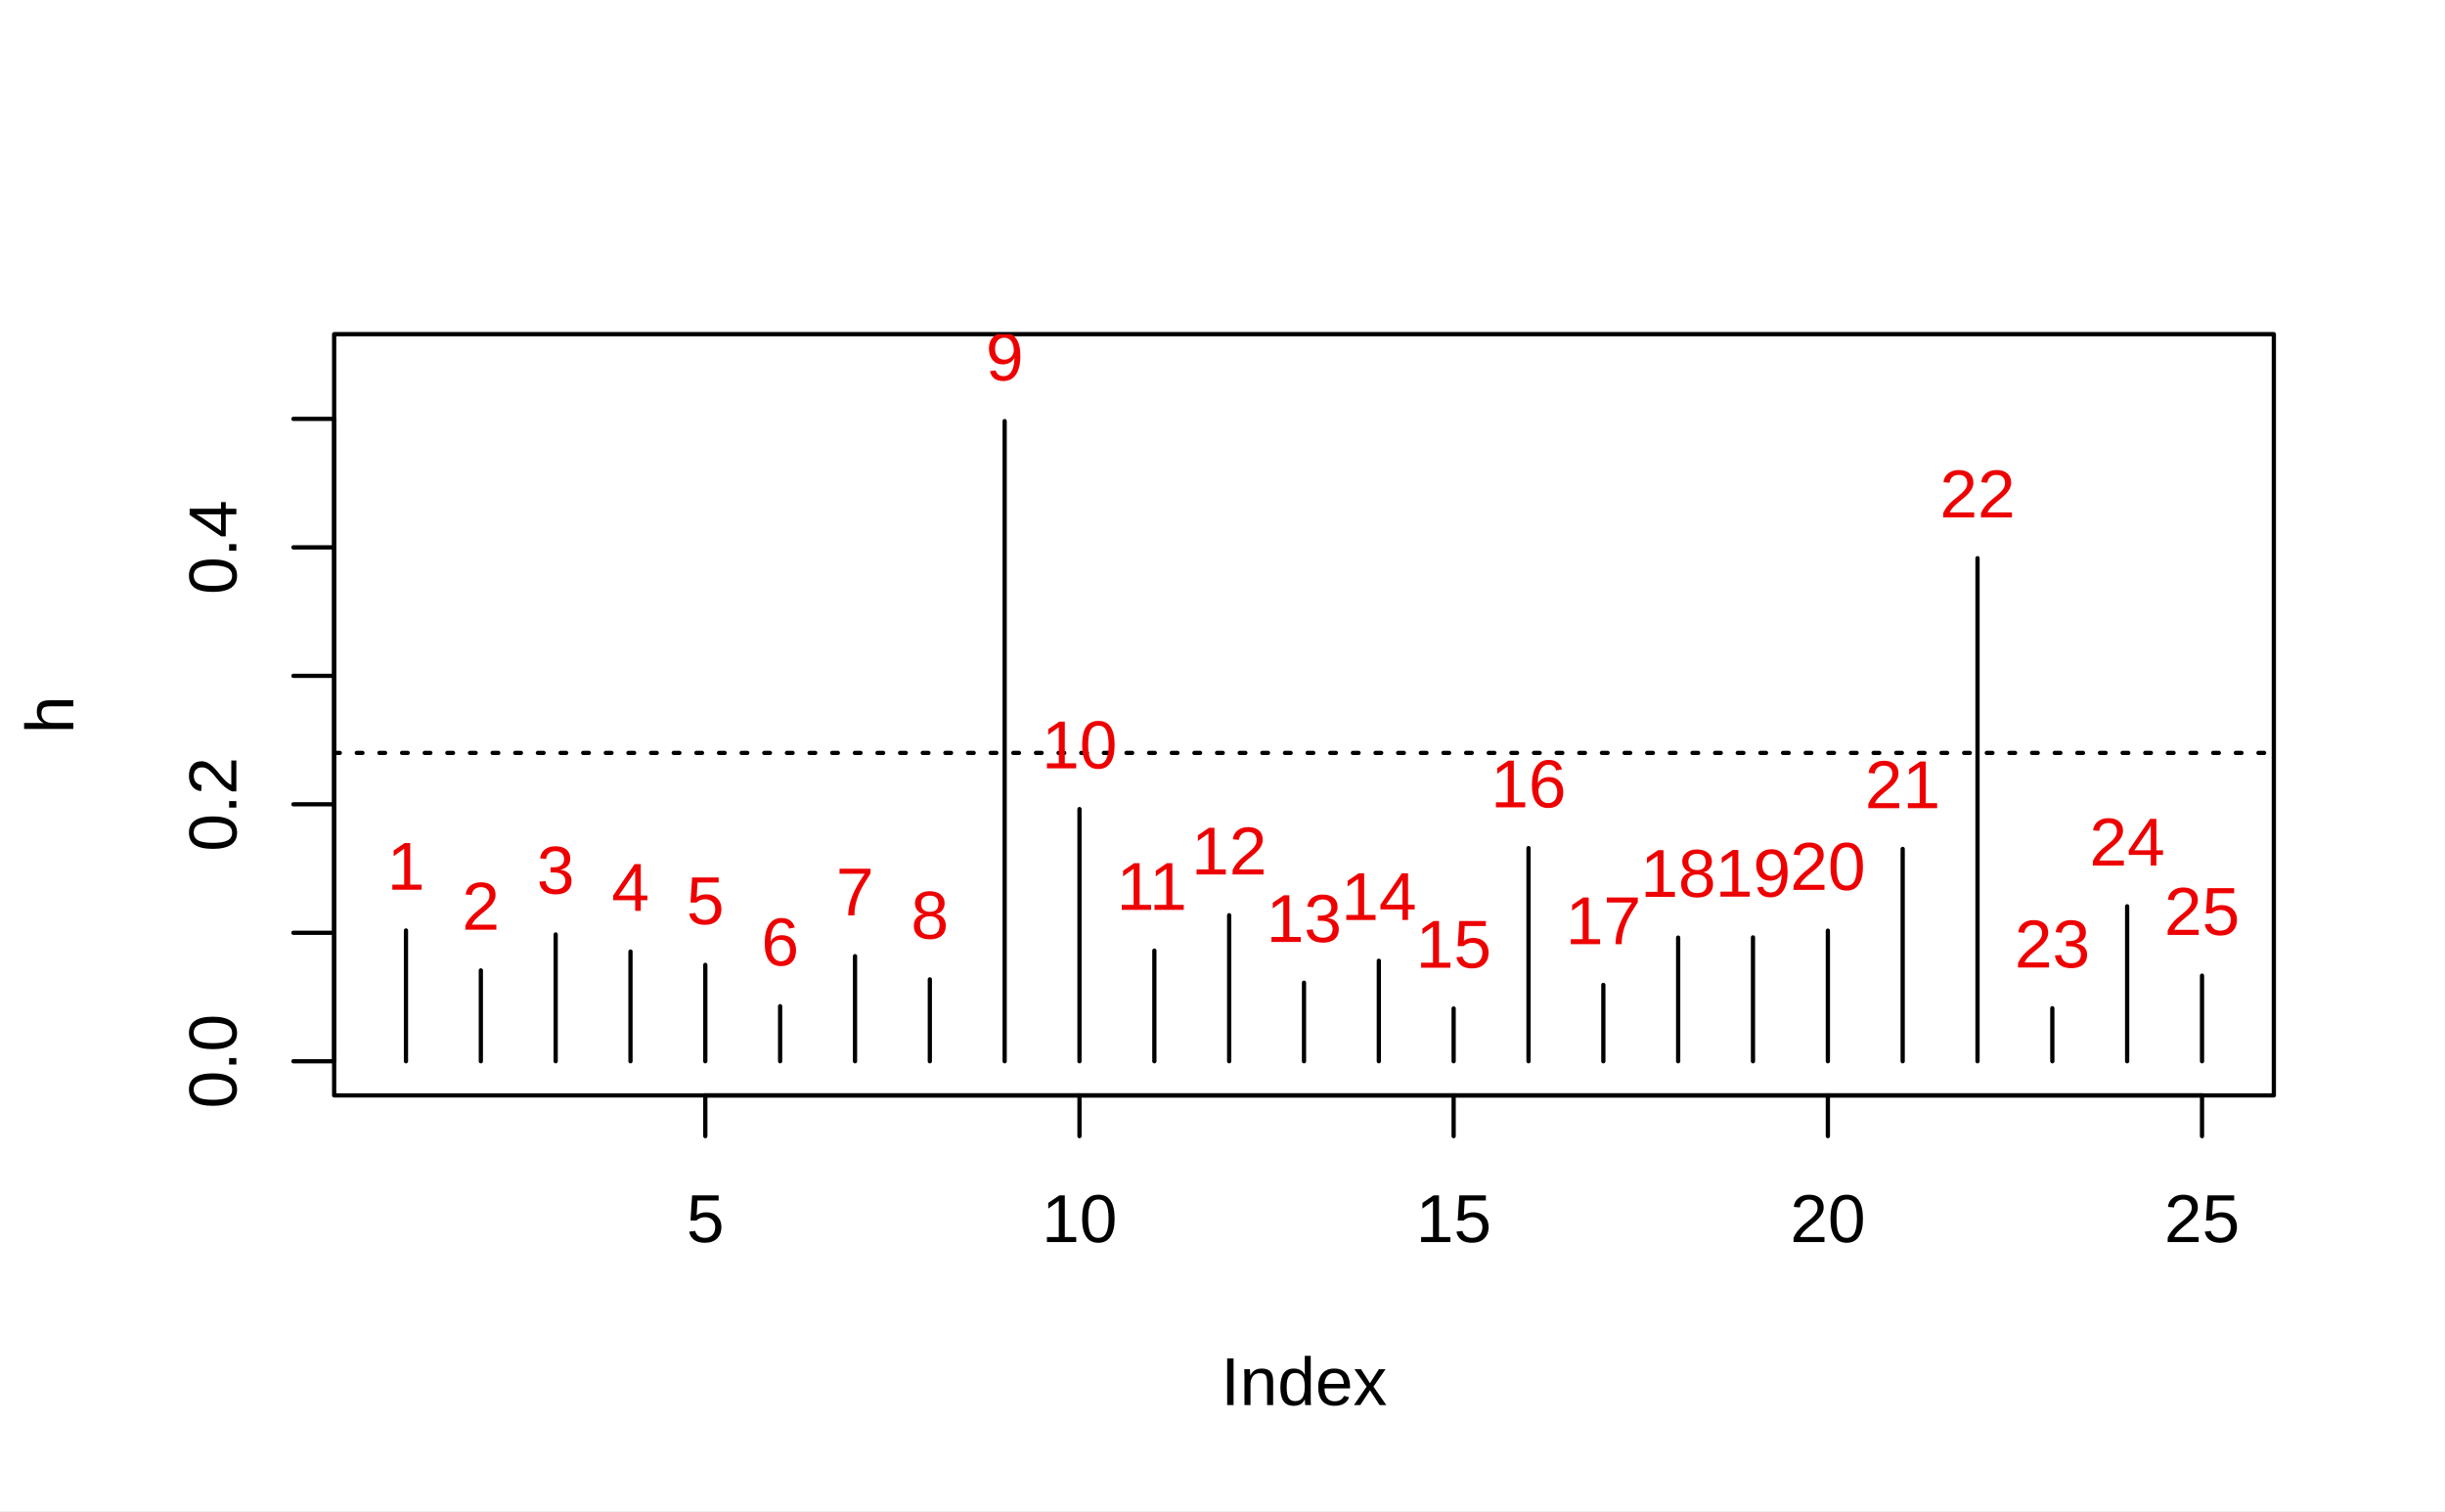
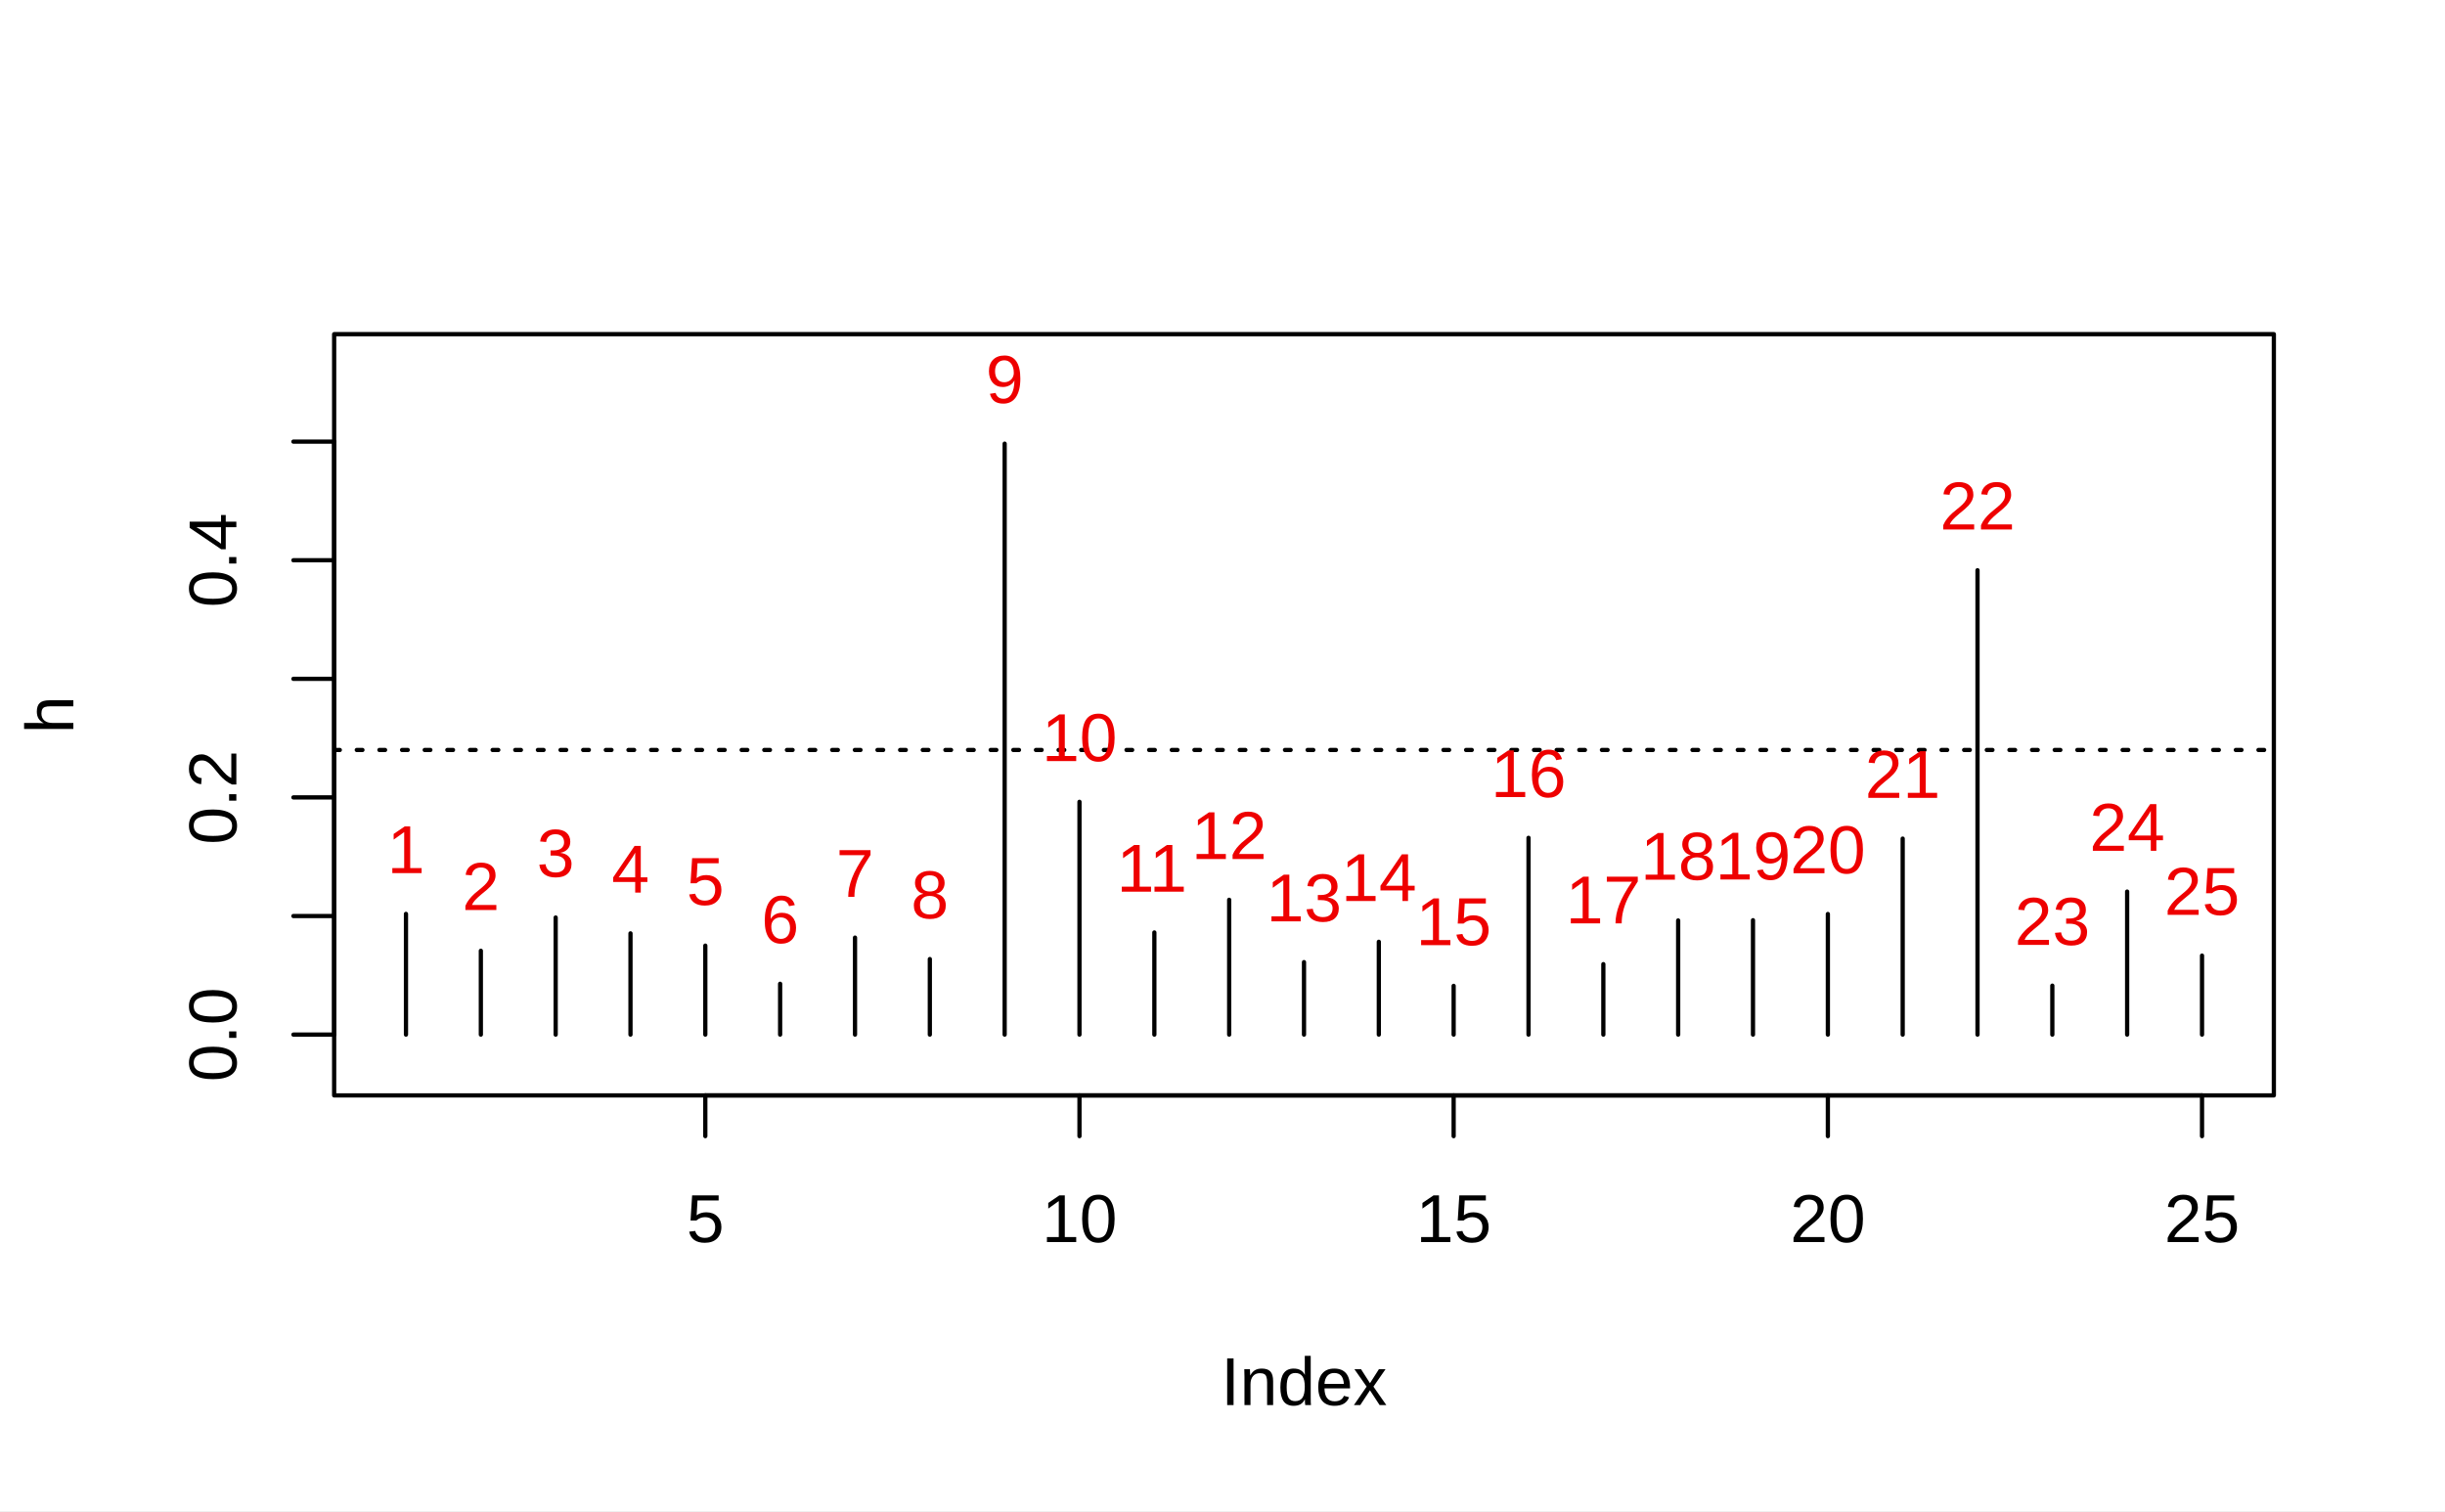
<svg xmlns="http://www.w3.org/2000/svg" viewBox="0 0 432.00 266.98">
  <defs>
    <style type="text/css">
    line, polyline, path, rect, circle {
      fill: none;
      stroke: #000000;
      stroke-linecap: round;
      stroke-linejoin: round;
      stroke-miterlimit: 10.00;
    }
  </style>
  </defs>
  <rect width="100%" height="100%" style="stroke: none; fill: #FFFFFF;" />
  <defs>
    <clipPath id="cpNTkuMDR8NDAxLjc2fDE5My41MzZ8NTkuMDQ=">
      <rect x="59.04" y="59.04" width="342.72" height="134.50" />
    </clipPath>
  </defs>
-   <line x1="71.73" y1="187.51" x2="71.73" y2="164.40" style="stroke-width: 0.75;" clip-path="url(#cpNTkuMDR8NDAxLjc2fDE5My41MzZ8NTkuMDQ=)" />
-   <line x1="84.96" y1="187.51" x2="84.96" y2="171.46" style="stroke-width: 0.75;" clip-path="url(#cpNTkuMDR8NDAxLjc2fDE5My41MzZ8NTkuMDQ=)" />
-   <line x1="98.18" y1="187.51" x2="98.18" y2="165.10" style="stroke-width: 0.75;" clip-path="url(#cpNTkuMDR8NDAxLjc2fDE5My41MzZ8NTkuMDQ=)" />
-   <line x1="111.40" y1="187.51" x2="111.40" y2="168.13" style="stroke-width: 0.75;" clip-path="url(#cpNTkuMDR8NDAxLjc2fDE5My41MzZ8NTkuMDQ=)" />
-   <line x1="124.62" y1="187.51" x2="124.62" y2="170.48" style="stroke-width: 0.75;" clip-path="url(#cpNTkuMDR8NDAxLjc2fDE5My41MzZ8NTkuMDQ=)" />
-   <line x1="137.84" y1="187.51" x2="137.84" y2="177.78" style="stroke-width: 0.75;" clip-path="url(#cpNTkuMDR8NDAxLjc2fDE5My41MzZ8NTkuMDQ=)" />
-   <line x1="151.07" y1="187.51" x2="151.07" y2="168.94" style="stroke-width: 0.75;" clip-path="url(#cpNTkuMDR8NDAxLjc2fDE5My41MzZ8NTkuMDQ=)" />
-   <line x1="164.29" y1="187.51" x2="164.29" y2="173.04" style="stroke-width: 0.75;" clip-path="url(#cpNTkuMDR8NDAxLjc2fDE5My41MzZ8NTkuMDQ=)" />
-   <line x1="177.51" y1="187.51" x2="177.51" y2="74.40" style="stroke-width: 0.75;" clip-path="url(#cpNTkuMDR8NDAxLjc2fDE5My41MzZ8NTkuMDQ=)" />
-   <line x1="190.73" y1="187.51" x2="190.73" y2="142.95" style="stroke-width: 0.75;" clip-path="url(#cpNTkuMDR8NDAxLjc2fDE5My41MzZ8NTkuMDQ=)" />
-   <line x1="203.96" y1="187.51" x2="203.96" y2="167.96" style="stroke-width: 0.75;" clip-path="url(#cpNTkuMDR8NDAxLjc2fDE5My41MzZ8NTkuMDQ=)" />
-   <line x1="217.18" y1="187.51" x2="217.18" y2="161.71" style="stroke-width: 0.75;" clip-path="url(#cpNTkuMDR8NDAxLjc2fDE5My41MzZ8NTkuMDQ=)" />
-   <line x1="230.40" y1="187.51" x2="230.40" y2="173.63" style="stroke-width: 0.75;" clip-path="url(#cpNTkuMDR8NDAxLjc2fDE5My41MzZ8NTkuMDQ=)" />
-   <line x1="243.62" y1="187.51" x2="243.62" y2="169.75" style="stroke-width: 0.75;" clip-path="url(#cpNTkuMDR8NDAxLjc2fDE5My41MzZ8NTkuMDQ=)" />
-   <line x1="256.84" y1="187.51" x2="256.84" y2="178.18" style="stroke-width: 0.75;" clip-path="url(#cpNTkuMDR8NDAxLjc2fDE5My41MzZ8NTkuMDQ=)" />
-   <line x1="270.07" y1="187.51" x2="270.07" y2="149.84" style="stroke-width: 0.75;" clip-path="url(#cpNTkuMDR8NDAxLjc2fDE5My41MzZ8NTkuMDQ=)" />
-   <line x1="283.29" y1="187.51" x2="283.29" y2="174.02" style="stroke-width: 0.75;" clip-path="url(#cpNTkuMDR8NDAxLjc2fDE5My41MzZ8NTkuMDQ=)" />
-   <line x1="296.51" y1="187.51" x2="296.51" y2="165.66" style="stroke-width: 0.75;" clip-path="url(#cpNTkuMDR8NDAxLjc2fDE5My41MzZ8NTkuMDQ=)" />
-   <line x1="309.73" y1="187.51" x2="309.73" y2="165.62" style="stroke-width: 0.75;" clip-path="url(#cpNTkuMDR8NDAxLjc2fDE5My41MzZ8NTkuMDQ=)" />
-   <line x1="322.96" y1="187.51" x2="322.96" y2="164.43" style="stroke-width: 0.75;" clip-path="url(#cpNTkuMDR8NDAxLjc2fDE5My41MzZ8NTkuMDQ=)" />
-   <line x1="336.18" y1="187.51" x2="336.18" y2="149.99" style="stroke-width: 0.75;" clip-path="url(#cpNTkuMDR8NDAxLjc2fDE5My41MzZ8NTkuMDQ=)" />
-   <line x1="349.40" y1="187.51" x2="349.40" y2="98.62" style="stroke-width: 0.75;" clip-path="url(#cpNTkuMDR8NDAxLjc2fDE5My41MzZ8NTkuMDQ=)" />
-   <line x1="362.62" y1="187.51" x2="362.62" y2="178.14" style="stroke-width: 0.75;" clip-path="url(#cpNTkuMDR8NDAxLjc2fDE5My41MzZ8NTkuMDQ=)" />
-   <line x1="375.84" y1="187.51" x2="375.84" y2="160.13" style="stroke-width: 0.75;" clip-path="url(#cpNTkuMDR8NDAxLjc2fDE5My41MzZ8NTkuMDQ=)" />
-   <line x1="389.07" y1="187.51" x2="389.07" y2="172.38" style="stroke-width: 0.75;" clip-path="url(#cpNTkuMDR8NDAxLjc2fDE5My41MzZ8NTkuMDQ=)" />
+   <line x1="71.73" y1="182.80" x2="71.73" y2="161.47" style="stroke-width: 0.75;" clip-path="url(#cpNTkuMDR8NDAxLjc2fDE5My41MzZ8NTkuMDQ=)" />
+   <line x1="84.96" y1="182.80" x2="84.96" y2="167.99" style="stroke-width: 0.75;" clip-path="url(#cpNTkuMDR8NDAxLjc2fDE5My41MzZ8NTkuMDQ=)" />
+   <line x1="98.18" y1="182.80" x2="98.18" y2="162.11" style="stroke-width: 0.75;" clip-path="url(#cpNTkuMDR8NDAxLjc2fDE5My41MzZ8NTkuMDQ=)" />
+   <line x1="111.40" y1="182.80" x2="111.40" y2="164.91" style="stroke-width: 0.75;" clip-path="url(#cpNTkuMDR8NDAxLjc2fDE5My41MzZ8NTkuMDQ=)" />
+   <line x1="124.62" y1="182.80" x2="124.62" y2="167.08" style="stroke-width: 0.75;" clip-path="url(#cpNTkuMDR8NDAxLjc2fDE5My41MzZ8NTkuMDQ=)" />
+   <line x1="137.84" y1="182.80" x2="137.84" y2="173.82" style="stroke-width: 0.75;" clip-path="url(#cpNTkuMDR8NDAxLjc2fDE5My41MzZ8NTkuMDQ=)" />
+   <line x1="151.07" y1="182.80" x2="151.07" y2="165.66" style="stroke-width: 0.75;" clip-path="url(#cpNTkuMDR8NDAxLjc2fDE5My41MzZ8NTkuMDQ=)" />
+   <line x1="164.29" y1="182.80" x2="164.29" y2="169.45" style="stroke-width: 0.75;" clip-path="url(#cpNTkuMDR8NDAxLjc2fDE5My41MzZ8NTkuMDQ=)" />
+   <line x1="177.51" y1="182.80" x2="177.51" y2="78.39" style="stroke-width: 0.75;" clip-path="url(#cpNTkuMDR8NDAxLjc2fDE5My41MzZ8NTkuMDQ=)" />
+   <line x1="190.73" y1="182.80" x2="190.73" y2="141.67" style="stroke-width: 0.75;" clip-path="url(#cpNTkuMDR8NDAxLjc2fDE5My41MzZ8NTkuMDQ=)" />
+   <line x1="203.96" y1="182.80" x2="203.96" y2="164.75" style="stroke-width: 0.75;" clip-path="url(#cpNTkuMDR8NDAxLjc2fDE5My41MzZ8NTkuMDQ=)" />
+   <line x1="217.18" y1="182.80" x2="217.18" y2="158.98" style="stroke-width: 0.75;" clip-path="url(#cpNTkuMDR8NDAxLjc2fDE5My41MzZ8NTkuMDQ=)" />
+   <line x1="230.40" y1="182.80" x2="230.40" y2="169.99" style="stroke-width: 0.75;" clip-path="url(#cpNTkuMDR8NDAxLjc2fDE5My41MzZ8NTkuMDQ=)" />
+   <line x1="243.62" y1="182.80" x2="243.62" y2="166.40" style="stroke-width: 0.75;" clip-path="url(#cpNTkuMDR8NDAxLjc2fDE5My41MzZ8NTkuMDQ=)" />
+   <line x1="256.84" y1="182.80" x2="256.84" y2="174.19" style="stroke-width: 0.75;" clip-path="url(#cpNTkuMDR8NDAxLjc2fDE5My41MzZ8NTkuMDQ=)" />
+   <line x1="270.07" y1="182.80" x2="270.07" y2="148.03" style="stroke-width: 0.75;" clip-path="url(#cpNTkuMDR8NDAxLjc2fDE5My41MzZ8NTkuMDQ=)" />
+   <line x1="283.29" y1="182.80" x2="283.29" y2="170.35" style="stroke-width: 0.75;" clip-path="url(#cpNTkuMDR8NDAxLjc2fDE5My41MzZ8NTkuMDQ=)" />
+   <line x1="296.51" y1="182.80" x2="296.51" y2="162.63" style="stroke-width: 0.75;" clip-path="url(#cpNTkuMDR8NDAxLjc2fDE5My41MzZ8NTkuMDQ=)" />
+   <line x1="309.73" y1="182.80" x2="309.73" y2="162.59" style="stroke-width: 0.75;" clip-path="url(#cpNTkuMDR8NDAxLjc2fDE5My41MzZ8NTkuMDQ=)" />
+   <line x1="322.96" y1="182.80" x2="322.96" y2="161.49" style="stroke-width: 0.75;" clip-path="url(#cpNTkuMDR8NDAxLjc2fDE5My41MzZ8NTkuMDQ=)" />
+   <line x1="336.18" y1="182.80" x2="336.18" y2="148.17" style="stroke-width: 0.75;" clip-path="url(#cpNTkuMDR8NDAxLjc2fDE5My41MzZ8NTkuMDQ=)" />
+   <line x1="349.40" y1="182.80" x2="349.40" y2="100.75" style="stroke-width: 0.75;" clip-path="url(#cpNTkuMDR8NDAxLjc2fDE5My41MzZ8NTkuMDQ=)" />
+   <line x1="362.62" y1="182.80" x2="362.62" y2="174.15" style="stroke-width: 0.75;" clip-path="url(#cpNTkuMDR8NDAxLjc2fDE5My41MzZ8NTkuMDQ=)" />
+   <line x1="375.84" y1="182.80" x2="375.84" y2="157.53" style="stroke-width: 0.75;" clip-path="url(#cpNTkuMDR8NDAxLjc2fDE5My41MzZ8NTkuMDQ=)" />
+   <line x1="389.07" y1="182.80" x2="389.07" y2="168.84" style="stroke-width: 0.75;" clip-path="url(#cpNTkuMDR8NDAxLjc2fDE5My41MzZ8NTkuMDQ=)" />
  <defs>
    <clipPath id="cpMHw0MzJ8MjY2Ljk3Nnww">
      <rect x="0.00" y="0.00" width="432.00" height="266.98" />
    </clipPath>
  </defs>
  <line x1="124.62" y1="193.54" x2="389.07" y2="193.54" style="stroke-width: 0.75;" clip-path="url(#cpMHw0MzJ8MjY2Ljk3Nnww)" />
  <line x1="124.62" y1="193.54" x2="124.62" y2="200.74" style="stroke-width: 0.75;" clip-path="url(#cpMHw0MzJ8MjY2Ljk3Nnww)" />
  <line x1="190.73" y1="193.54" x2="190.73" y2="200.74" style="stroke-width: 0.75;" clip-path="url(#cpMHw0MzJ8MjY2Ljk3Nnww)" />
  <line x1="256.84" y1="193.54" x2="256.84" y2="200.74" style="stroke-width: 0.75;" clip-path="url(#cpMHw0MzJ8MjY2Ljk3Nnww)" />
  <line x1="322.96" y1="193.54" x2="322.96" y2="200.74" style="stroke-width: 0.75;" clip-path="url(#cpMHw0MzJ8MjY2Ljk3Nnww)" />
  <line x1="389.07" y1="193.54" x2="389.07" y2="200.74" style="stroke-width: 0.75;" clip-path="url(#cpMHw0MzJ8MjY2Ljk3Nnww)" />
  <g clip-path="url(#cpMHw0MzJ8MjY2Ljk3Nnww)">
    <text x="121.29" y="219.46" style="font-size: 12.00px; font-family: Arial;" textLength="6.67px" lengthAdjust="spacingAndGlyphs">5</text>
  </g>
  <g clip-path="url(#cpMHw0MzJ8MjY2Ljk3Nnww)">
    <text x="184.06" y="219.46" style="font-size: 12.00px; font-family: Arial;" textLength="13.35px" lengthAdjust="spacingAndGlyphs">10</text>
  </g>
  <g clip-path="url(#cpMHw0MzJ8MjY2Ljk3Nnww)">
    <text x="250.17" y="219.46" style="font-size: 12.00px; font-family: Arial;" textLength="13.35px" lengthAdjust="spacingAndGlyphs">15</text>
  </g>
  <g clip-path="url(#cpMHw0MzJ8MjY2Ljk3Nnww)">
    <text x="316.28" y="219.46" style="font-size: 12.00px; font-family: Arial;" textLength="13.35px" lengthAdjust="spacingAndGlyphs">20</text>
  </g>
  <g clip-path="url(#cpMHw0MzJ8MjY2Ljk3Nnww)">
    <text x="382.39" y="219.46" style="font-size: 12.00px; font-family: Arial;" textLength="13.35px" lengthAdjust="spacingAndGlyphs">25</text>
  </g>
-   <line x1="59.04" y1="187.51" x2="59.04" y2="74.01" style="stroke-width: 0.75;" clip-path="url(#cpMHw0MzJ8MjY2Ljk3Nnww)" />
-   <line x1="59.04" y1="187.51" x2="51.84" y2="187.51" style="stroke-width: 0.75;" clip-path="url(#cpMHw0MzJ8MjY2Ljk3Nnww)" />
-   <line x1="59.04" y1="164.81" x2="51.84" y2="164.81" style="stroke-width: 0.75;" clip-path="url(#cpMHw0MzJ8MjY2Ljk3Nnww)" />
-   <line x1="59.04" y1="142.11" x2="51.84" y2="142.11" style="stroke-width: 0.75;" clip-path="url(#cpMHw0MzJ8MjY2Ljk3Nnww)" />
-   <line x1="59.04" y1="119.41" x2="51.84" y2="119.41" style="stroke-width: 0.75;" clip-path="url(#cpMHw0MzJ8MjY2Ljk3Nnww)" />
-   <line x1="59.04" y1="96.71" x2="51.84" y2="96.71" style="stroke-width: 0.75;" clip-path="url(#cpMHw0MzJ8MjY2Ljk3Nnww)" />
-   <line x1="59.04" y1="74.01" x2="51.84" y2="74.01" style="stroke-width: 0.75;" clip-path="url(#cpMHw0MzJ8MjY2Ljk3Nnww)" />
+   <line x1="59.04" y1="182.80" x2="59.04" y2="78.03" style="stroke-width: 0.75;" clip-path="url(#cpMHw0MzJ8MjY2Ljk3Nnww)" />
+   <line x1="59.04" y1="182.80" x2="51.84" y2="182.80" style="stroke-width: 0.75;" clip-path="url(#cpMHw0MzJ8MjY2Ljk3Nnww)" />
+   <line x1="59.04" y1="161.85" x2="51.84" y2="161.85" style="stroke-width: 0.75;" clip-path="url(#cpMHw0MzJ8MjY2Ljk3Nnww)" />
+   <line x1="59.04" y1="140.89" x2="51.84" y2="140.89" style="stroke-width: 0.75;" clip-path="url(#cpMHw0MzJ8MjY2Ljk3Nnww)" />
+   <line x1="59.04" y1="119.94" x2="51.84" y2="119.94" style="stroke-width: 0.75;" clip-path="url(#cpMHw0MzJ8MjY2Ljk3Nnww)" />
+   <line x1="59.04" y1="98.99" x2="51.84" y2="98.99" style="stroke-width: 0.75;" clip-path="url(#cpMHw0MzJ8MjY2Ljk3Nnww)" />
+   <line x1="59.04" y1="78.03" x2="51.84" y2="78.03" style="stroke-width: 0.75;" clip-path="url(#cpMHw0MzJ8MjY2Ljk3Nnww)" />
  <g clip-path="url(#cpMHw0MzJ8MjY2Ljk3Nnww)">
-     <text transform="translate(41.76,195.85) rotate(-90)" style="font-size: 12.00px; font-family: Arial;" textLength="16.68px" lengthAdjust="spacingAndGlyphs">0.0</text>
+     <text transform="translate(41.76,191.14) rotate(-90)" style="font-size: 12.00px; font-family: Arial;" textLength="16.68px" lengthAdjust="spacingAndGlyphs">0.0</text>
  </g>
  <g clip-path="url(#cpMHw0MzJ8MjY2Ljk3Nnww)">
-     <text transform="translate(41.76,150.45) rotate(-90)" style="font-size: 12.00px; font-family: Arial;" textLength="16.68px" lengthAdjust="spacingAndGlyphs">0.2</text>
+     <text transform="translate(41.76,149.23) rotate(-90)" style="font-size: 12.00px; font-family: Arial;" textLength="16.68px" lengthAdjust="spacingAndGlyphs">0.2</text>
  </g>
  <g clip-path="url(#cpMHw0MzJ8MjY2Ljk3Nnww)">
-     <text transform="translate(41.76,105.05) rotate(-90)" style="font-size: 12.00px; font-family: Arial;" textLength="16.68px" lengthAdjust="spacingAndGlyphs">0.4</text>
+     <text transform="translate(41.76,107.33) rotate(-90)" style="font-size: 12.00px; font-family: Arial;" textLength="16.68px" lengthAdjust="spacingAndGlyphs">0.4</text>
  </g>
  <polyline points="59.04,193.54 401.76,193.54 401.76,59.04 59.04,59.04 59.04,193.54 " style="stroke-width: 0.75;" clip-path="url(#cpMHw0MzJ8MjY2Ljk3Nnww)" />
  <g clip-path="url(#cpMHw0MzJ8MjY2Ljk3Nnww)">
    <text x="215.72" y="248.26" style="font-size: 12.00px; font-family: Arial;" textLength="29.36px" lengthAdjust="spacingAndGlyphs">Index</text>
  </g>
  <g clip-path="url(#cpMHw0MzJ8MjY2Ljk3Nnww)">
    <text transform="translate(12.96,129.62) rotate(-90)" style="font-size: 12.00px; font-family: Arial;" textLength="6.67px" lengthAdjust="spacingAndGlyphs">h</text>
  </g>
  <defs>
    <clipPath id="cpNTkuMDR8NDAxLjc2fDE5My41MzZ8NTkuMDQ=">
      <rect x="59.04" y="59.04" width="342.72" height="134.50" />
    </clipPath>
  </defs>
-   <line x1="59.04" y1="133.03" x2="401.76" y2="133.03" style="stroke-width: 0.75; stroke-dasharray: 1.00,3.00;" clip-path="url(#cpNTkuMDR8NDAxLjc2fDE5My41MzZ8NTkuMDQ=)" />
+   <line x1="59.04" y1="132.51" x2="401.76" y2="132.51" style="stroke-width: 0.75; stroke-dasharray: 1.00,3.00;" clip-path="url(#cpNTkuMDR8NDAxLjc2fDE5My41MzZ8NTkuMDQ=)" />
  <g clip-path="url(#cpNTkuMDR8NDAxLjc2fDE5My41MzZ8NTkuMDQ=)">
-     <text x="68.40" y="157.20" style="font-size: 12.00px; fill: #EE0000; font-family: Arial;" textLength="6.67px" lengthAdjust="spacingAndGlyphs">1</text>
+     <text x="68.40" y="154.27" style="font-size: 12.00px; fill: #EE0000; font-family: Arial;" textLength="6.67px" lengthAdjust="spacingAndGlyphs">1</text>
  </g>
  <g clip-path="url(#cpNTkuMDR8NDAxLjc2fDE5My41MzZ8NTkuMDQ=)">
-     <text x="81.62" y="164.26" style="font-size: 12.00px; fill: #EE0000; font-family: Arial;" textLength="6.67px" lengthAdjust="spacingAndGlyphs">2</text>
+     <text x="81.62" y="160.79" style="font-size: 12.00px; fill: #EE0000; font-family: Arial;" textLength="6.67px" lengthAdjust="spacingAndGlyphs">2</text>
  </g>
  <g clip-path="url(#cpNTkuMDR8NDAxLjc2fDE5My41MzZ8NTkuMDQ=)">
-     <text x="94.84" y="157.90" style="font-size: 12.00px; fill: #EE0000; font-family: Arial;" textLength="6.67px" lengthAdjust="spacingAndGlyphs">3</text>
+     <text x="94.84" y="154.91" style="font-size: 12.00px; fill: #EE0000; font-family: Arial;" textLength="6.67px" lengthAdjust="spacingAndGlyphs">3</text>
  </g>
  <g clip-path="url(#cpNTkuMDR8NDAxLjc2fDE5My41MzZ8NTkuMDQ=)">
-     <text x="108.06" y="160.93" style="font-size: 12.00px; fill: #EE0000; font-family: Arial;" textLength="6.67px" lengthAdjust="spacingAndGlyphs">4</text>
+     <text x="108.06" y="157.71" style="font-size: 12.00px; fill: #EE0000; font-family: Arial;" textLength="6.67px" lengthAdjust="spacingAndGlyphs">4</text>
  </g>
  <g clip-path="url(#cpNTkuMDR8NDAxLjc2fDE5My41MzZ8NTkuMDQ=)">
-     <text x="121.29" y="163.28" style="font-size: 12.00px; fill: #EE0000; font-family: Arial;" textLength="6.67px" lengthAdjust="spacingAndGlyphs">5</text>
+     <text x="121.29" y="159.88" style="font-size: 12.00px; fill: #EE0000; font-family: Arial;" textLength="6.67px" lengthAdjust="spacingAndGlyphs">5</text>
  </g>
  <g clip-path="url(#cpNTkuMDR8NDAxLjc2fDE5My41MzZ8NTkuMDQ=)">
-     <text x="134.51" y="170.58" style="font-size: 12.00px; fill: #EE0000; font-family: Arial;" textLength="6.67px" lengthAdjust="spacingAndGlyphs">6</text>
+     <text x="134.51" y="166.62" style="font-size: 12.00px; fill: #EE0000; font-family: Arial;" textLength="6.67px" lengthAdjust="spacingAndGlyphs">6</text>
  </g>
  <g clip-path="url(#cpNTkuMDR8NDAxLjc2fDE5My41MzZ8NTkuMDQ=)">
-     <text x="147.73" y="161.74" style="font-size: 12.00px; fill: #EE0000; font-family: Arial;" textLength="6.67px" lengthAdjust="spacingAndGlyphs">7</text>
+     <text x="147.73" y="158.46" style="font-size: 12.00px; fill: #EE0000; font-family: Arial;" textLength="6.67px" lengthAdjust="spacingAndGlyphs">7</text>
  </g>
  <g clip-path="url(#cpNTkuMDR8NDAxLjc2fDE5My41MzZ8NTkuMDQ=)">
-     <text x="160.95" y="165.84" style="font-size: 12.00px; fill: #EE0000; font-family: Arial;" textLength="6.67px" lengthAdjust="spacingAndGlyphs">8</text>
+     <text x="160.95" y="162.25" style="font-size: 12.00px; fill: #EE0000; font-family: Arial;" textLength="6.67px" lengthAdjust="spacingAndGlyphs">8</text>
  </g>
  <g clip-path="url(#cpNTkuMDR8NDAxLjc2fDE5My41MzZ8NTkuMDQ=)">
-     <text x="174.17" y="67.20" style="font-size: 12.00px; fill: #EE0000; font-family: Arial;" textLength="6.67px" lengthAdjust="spacingAndGlyphs">9</text>
+     <text x="174.17" y="71.19" style="font-size: 12.00px; fill: #EE0000; font-family: Arial;" textLength="6.67px" lengthAdjust="spacingAndGlyphs">9</text>
  </g>
  <g clip-path="url(#cpNTkuMDR8NDAxLjc2fDE5My41MzZ8NTkuMDQ=)">
-     <text x="184.06" y="135.75" style="font-size: 12.00px; fill: #EE0000; font-family: Arial;" textLength="13.35px" lengthAdjust="spacingAndGlyphs">10</text>
+     <text x="184.06" y="134.47" style="font-size: 12.00px; fill: #EE0000; font-family: Arial;" textLength="13.35px" lengthAdjust="spacingAndGlyphs">10</text>
  </g>
  <g clip-path="url(#cpNTkuMDR8NDAxLjc2fDE5My41MzZ8NTkuMDQ=)">
-     <text x="197.28" y="160.76" style="font-size: 12.00px; fill: #EE0000; font-family: Arial;" textLength="13.35px" lengthAdjust="spacingAndGlyphs">11</text>
+     <text x="197.28" y="157.55" style="font-size: 12.00px; fill: #EE0000; font-family: Arial;" textLength="13.35px" lengthAdjust="spacingAndGlyphs">11</text>
  </g>
  <g clip-path="url(#cpNTkuMDR8NDAxLjc2fDE5My41MzZ8NTkuMDQ=)">
-     <text x="210.50" y="154.51" style="font-size: 12.00px; fill: #EE0000; font-family: Arial;" textLength="13.35px" lengthAdjust="spacingAndGlyphs">12</text>
+     <text x="210.50" y="151.78" style="font-size: 12.00px; fill: #EE0000; font-family: Arial;" textLength="13.35px" lengthAdjust="spacingAndGlyphs">12</text>
  </g>
  <g clip-path="url(#cpNTkuMDR8NDAxLjc2fDE5My41MzZ8NTkuMDQ=)">
-     <text x="223.73" y="166.43" style="font-size: 12.00px; fill: #EE0000; font-family: Arial;" textLength="13.35px" lengthAdjust="spacingAndGlyphs">13</text>
+     <text x="223.73" y="162.79" style="font-size: 12.00px; fill: #EE0000; font-family: Arial;" textLength="13.35px" lengthAdjust="spacingAndGlyphs">13</text>
  </g>
  <g clip-path="url(#cpNTkuMDR8NDAxLjc2fDE5My41MzZ8NTkuMDQ=)">
-     <text x="236.95" y="162.55" style="font-size: 12.00px; fill: #EE0000; font-family: Arial;" textLength="13.35px" lengthAdjust="spacingAndGlyphs">14</text>
+     <text x="236.95" y="159.20" style="font-size: 12.00px; fill: #EE0000; font-family: Arial;" textLength="13.35px" lengthAdjust="spacingAndGlyphs">14</text>
  </g>
  <g clip-path="url(#cpNTkuMDR8NDAxLjc2fDE5My41MzZ8NTkuMDQ=)">
-     <text x="250.17" y="170.98" style="font-size: 12.00px; fill: #EE0000; font-family: Arial;" textLength="13.35px" lengthAdjust="spacingAndGlyphs">15</text>
+     <text x="250.17" y="166.99" style="font-size: 12.00px; fill: #EE0000; font-family: Arial;" textLength="13.35px" lengthAdjust="spacingAndGlyphs">15</text>
  </g>
  <g clip-path="url(#cpNTkuMDR8NDAxLjc2fDE5My41MzZ8NTkuMDQ=)">
-     <text x="263.39" y="142.64" style="font-size: 12.00px; fill: #EE0000; font-family: Arial;" textLength="13.35px" lengthAdjust="spacingAndGlyphs">16</text>
+     <text x="263.39" y="140.83" style="font-size: 12.00px; fill: #EE0000; font-family: Arial;" textLength="13.35px" lengthAdjust="spacingAndGlyphs">16</text>
  </g>
  <g clip-path="url(#cpNTkuMDR8NDAxLjc2fDE5My41MzZ8NTkuMDQ=)">
-     <text x="276.62" y="166.82" style="font-size: 12.00px; fill: #EE0000; font-family: Arial;" textLength="13.35px" lengthAdjust="spacingAndGlyphs">17</text>
+     <text x="276.62" y="163.15" style="font-size: 12.00px; fill: #EE0000; font-family: Arial;" textLength="13.35px" lengthAdjust="spacingAndGlyphs">17</text>
  </g>
  <g clip-path="url(#cpNTkuMDR8NDAxLjc2fDE5My41MzZ8NTkuMDQ=)">
-     <text x="289.84" y="158.46" style="font-size: 12.00px; fill: #EE0000; font-family: Arial;" textLength="13.35px" lengthAdjust="spacingAndGlyphs">18</text>
+     <text x="289.84" y="155.43" style="font-size: 12.00px; fill: #EE0000; font-family: Arial;" textLength="13.35px" lengthAdjust="spacingAndGlyphs">18</text>
  </g>
  <g clip-path="url(#cpNTkuMDR8NDAxLjc2fDE5My41MzZ8NTkuMDQ=)">
-     <text x="303.06" y="158.42" style="font-size: 12.00px; fill: #EE0000; font-family: Arial;" textLength="13.35px" lengthAdjust="spacingAndGlyphs">19</text>
+     <text x="303.06" y="155.39" style="font-size: 12.00px; fill: #EE0000; font-family: Arial;" textLength="13.35px" lengthAdjust="spacingAndGlyphs">19</text>
  </g>
  <g clip-path="url(#cpNTkuMDR8NDAxLjc2fDE5My41MzZ8NTkuMDQ=)">
-     <text x="316.28" y="157.23" style="font-size: 12.00px; fill: #EE0000; font-family: Arial;" textLength="13.35px" lengthAdjust="spacingAndGlyphs">20</text>
+     <text x="316.28" y="154.29" style="font-size: 12.00px; fill: #EE0000; font-family: Arial;" textLength="13.35px" lengthAdjust="spacingAndGlyphs">20</text>
  </g>
  <g clip-path="url(#cpNTkuMDR8NDAxLjc2fDE5My41MzZ8NTkuMDQ=)">
-     <text x="329.50" y="142.79" style="font-size: 12.00px; fill: #EE0000; font-family: Arial;" textLength="13.35px" lengthAdjust="spacingAndGlyphs">21</text>
+     <text x="329.50" y="140.97" style="font-size: 12.00px; fill: #EE0000; font-family: Arial;" textLength="13.35px" lengthAdjust="spacingAndGlyphs">21</text>
  </g>
  <g clip-path="url(#cpNTkuMDR8NDAxLjc2fDE5My41MzZ8NTkuMDQ=)">
-     <text x="342.73" y="91.42" style="font-size: 12.00px; fill: #EE0000; font-family: Arial;" textLength="13.35px" lengthAdjust="spacingAndGlyphs">22</text>
+     <text x="342.73" y="93.55" style="font-size: 12.00px; fill: #EE0000; font-family: Arial;" textLength="13.35px" lengthAdjust="spacingAndGlyphs">22</text>
  </g>
  <g clip-path="url(#cpNTkuMDR8NDAxLjc2fDE5My41MzZ8NTkuMDQ=)">
-     <text x="355.95" y="170.94" style="font-size: 12.00px; fill: #EE0000; font-family: Arial;" textLength="13.35px" lengthAdjust="spacingAndGlyphs">23</text>
+     <text x="355.95" y="166.95" style="font-size: 12.00px; fill: #EE0000; font-family: Arial;" textLength="13.35px" lengthAdjust="spacingAndGlyphs">23</text>
  </g>
  <g clip-path="url(#cpNTkuMDR8NDAxLjc2fDE5My41MzZ8NTkuMDQ=)">
-     <text x="369.17" y="152.93" style="font-size: 12.00px; fill: #EE0000; font-family: Arial;" textLength="13.35px" lengthAdjust="spacingAndGlyphs">24</text>
+     <text x="369.17" y="150.33" style="font-size: 12.00px; fill: #EE0000; font-family: Arial;" textLength="13.35px" lengthAdjust="spacingAndGlyphs">24</text>
  </g>
  <g clip-path="url(#cpNTkuMDR8NDAxLjc2fDE5My41MzZ8NTkuMDQ=)">
-     <text x="382.39" y="165.18" style="font-size: 12.00px; fill: #EE0000; font-family: Arial;" textLength="13.35px" lengthAdjust="spacingAndGlyphs">25</text>
+     <text x="382.39" y="161.64" style="font-size: 12.00px; fill: #EE0000; font-family: Arial;" textLength="13.35px" lengthAdjust="spacingAndGlyphs">25</text>
  </g>
</svg>
